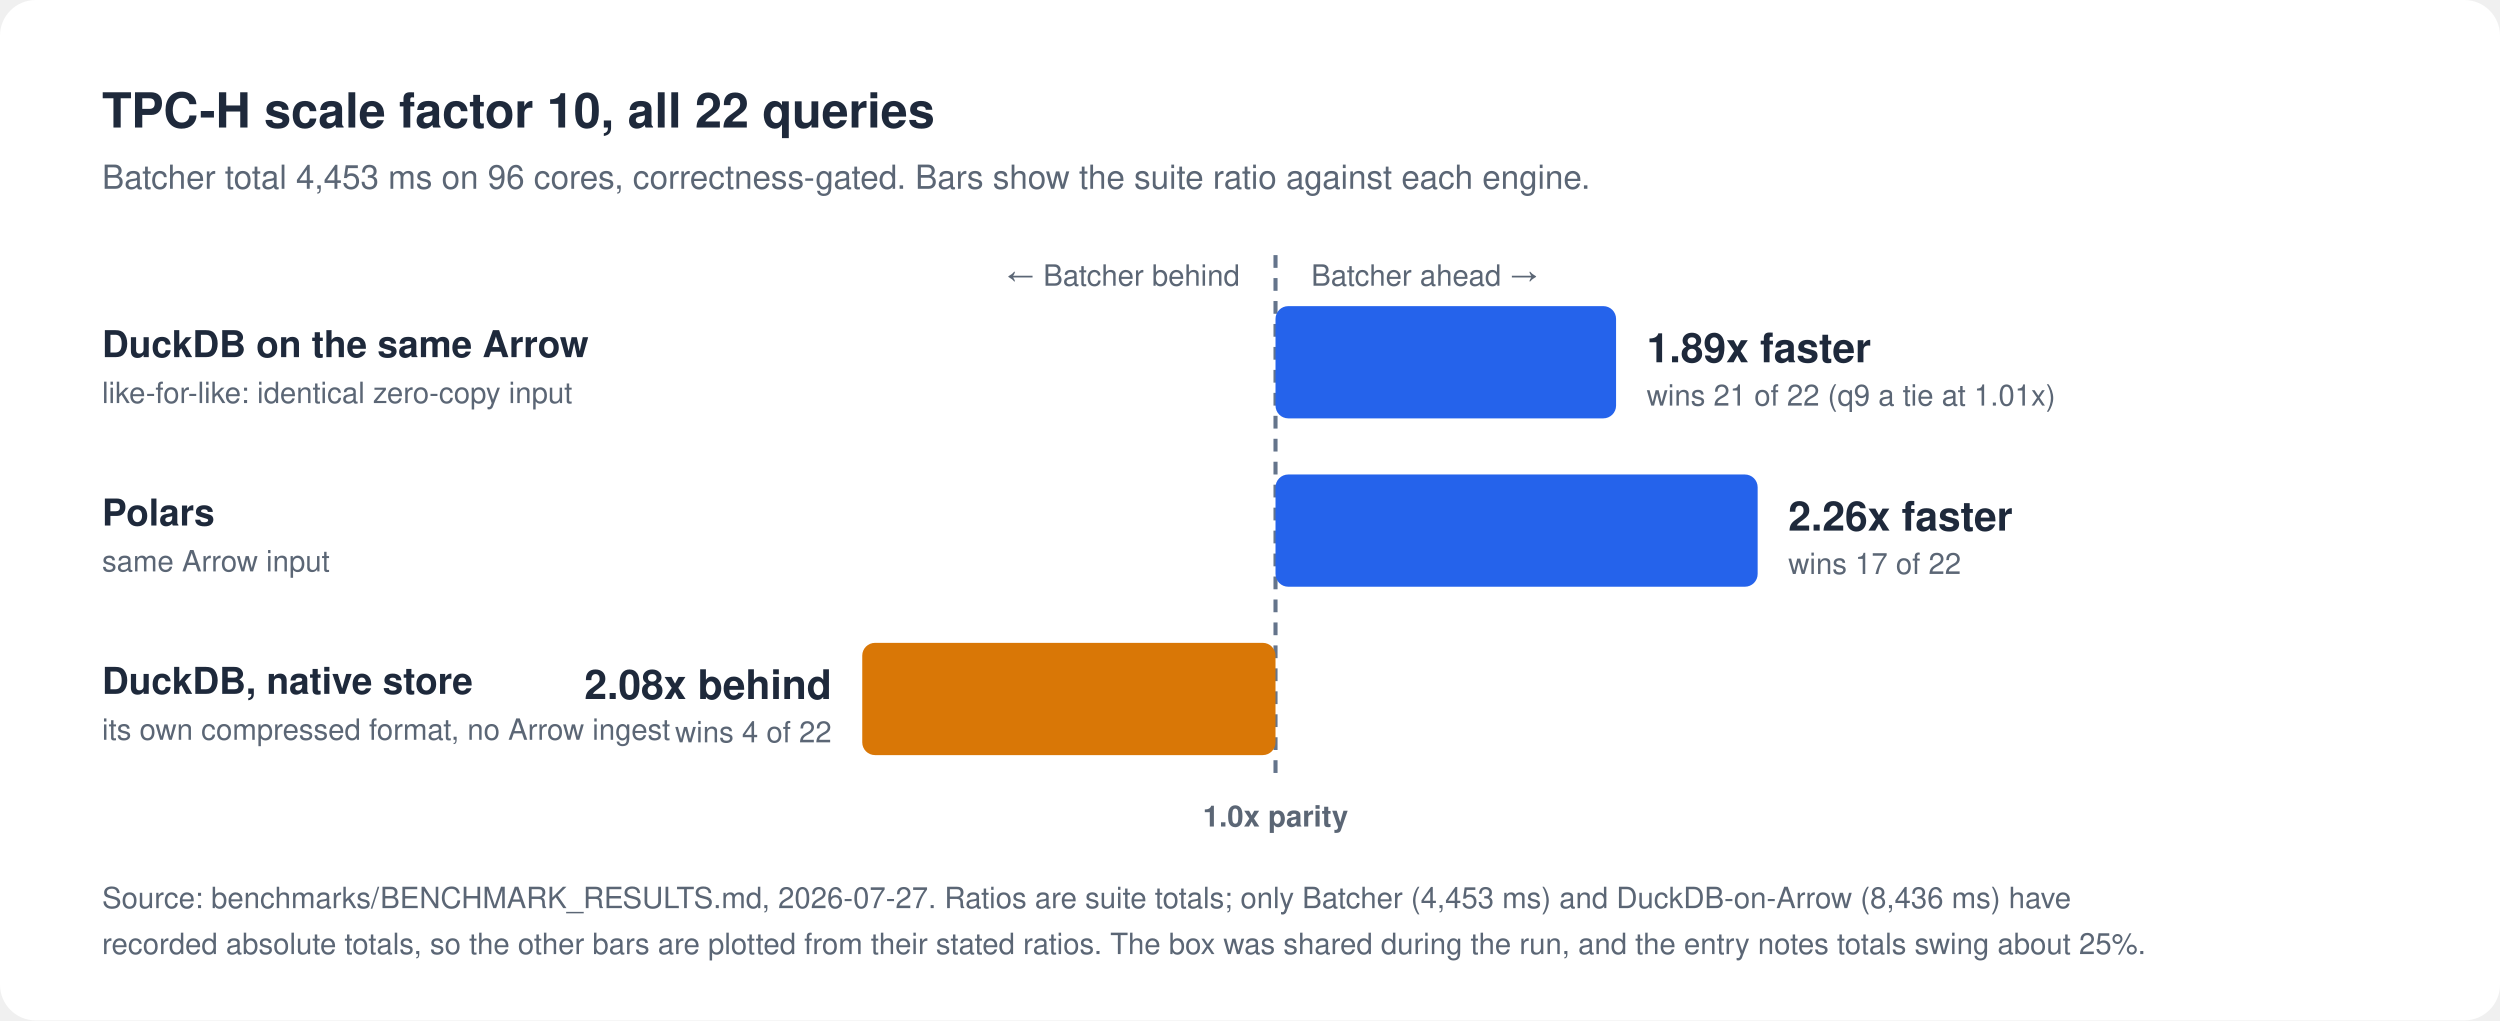
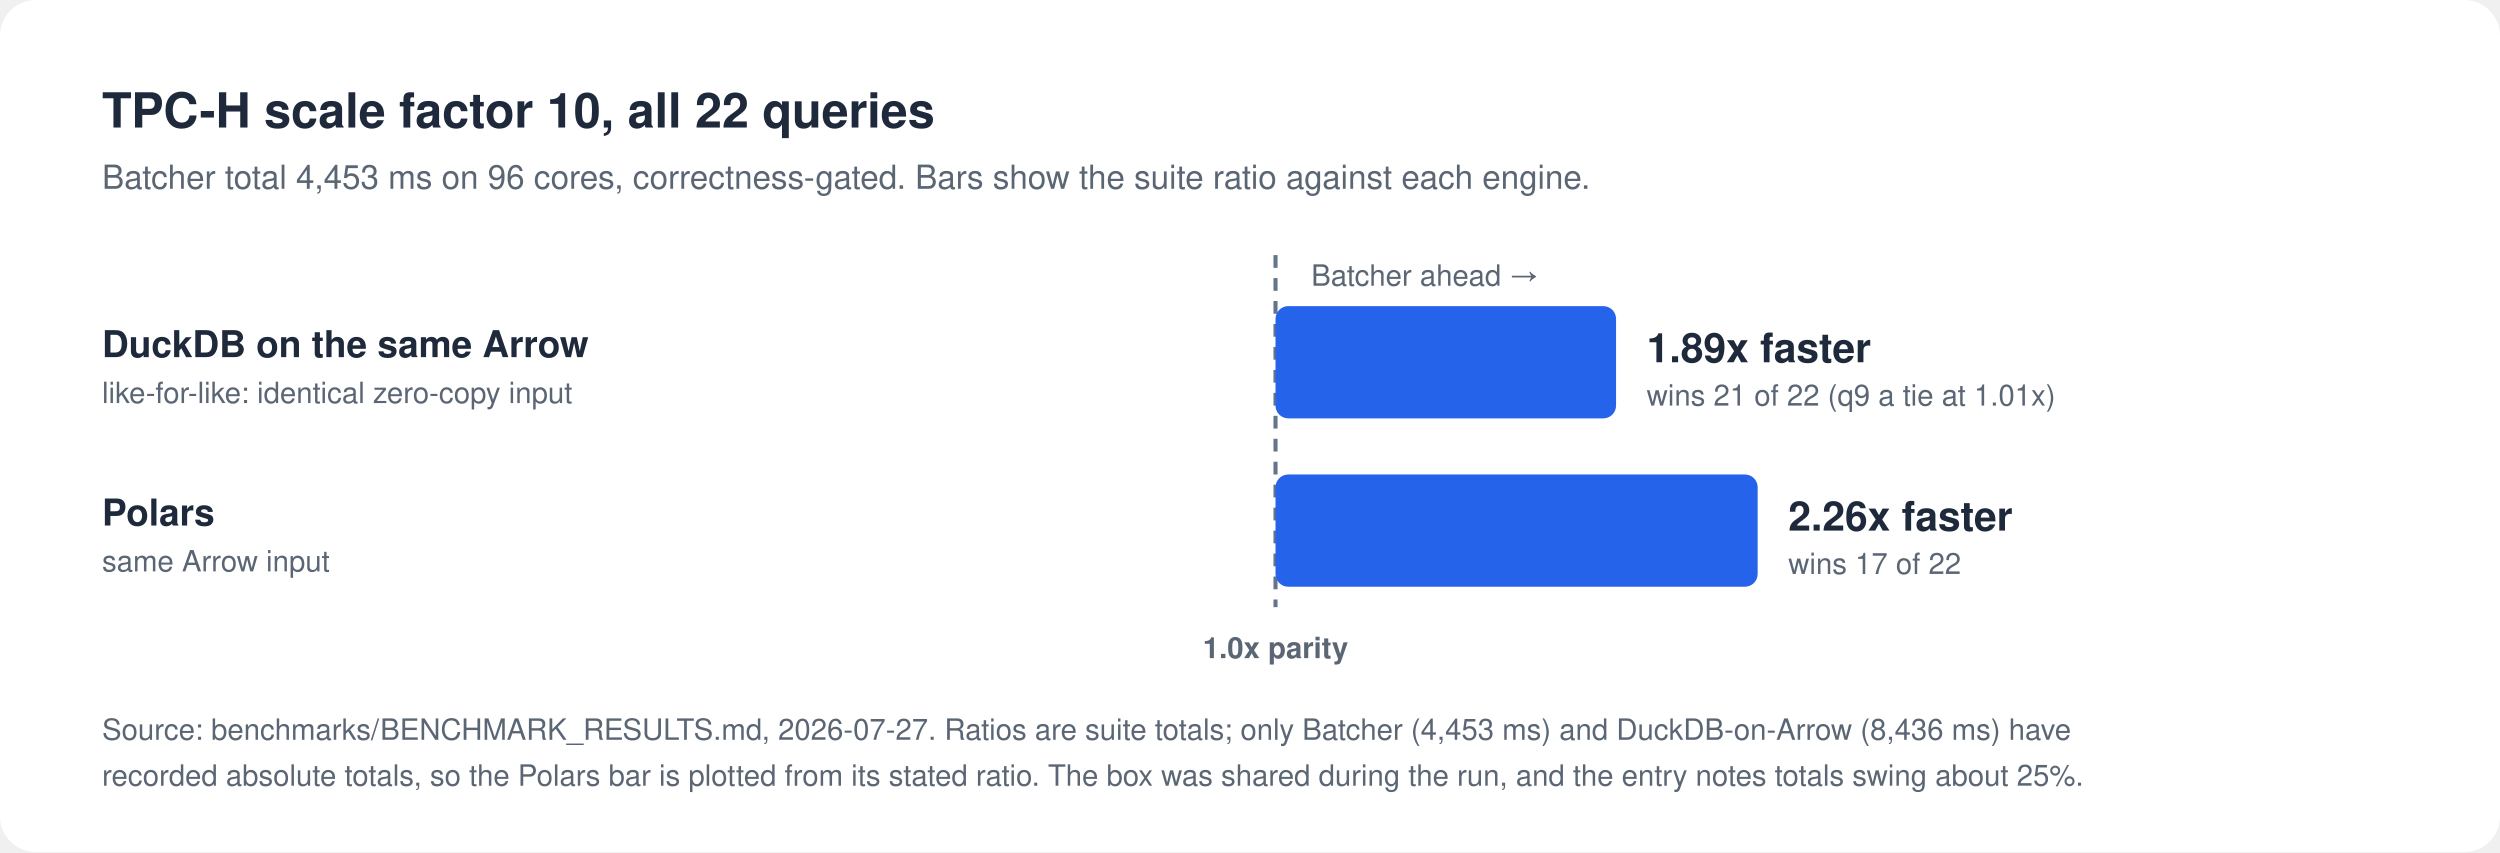
- <svg xmlns="http://www.w3.org/2000/svg" viewBox="0 0 980 400" role="img" width="980" height="400">
+ <svg xmlns="http://www.w3.org/2000/svg" viewBox="0 0 980 334" role="img" width="980" height="334">
  <defs>
    <style>
  .surf { fill: #ffffff; }
  .plot { fill: #f8fafc; stroke: #e2e8f0; }
  .win { fill: #2563eb; }
-   .loss { fill: #d97706; }
  .parity { stroke: #64748b; }
  .t-head { fill: #1e293b; }
  .t-sub { fill: #5b6675; }
  .t-val { fill: #1e293b; }
  @media (prefers-color-scheme: dark) {
    .surf { fill: #131c31; }
    .plot { fill: #0f172a; stroke: #243049; }
    .win { fill: #60a5fa; }
-     .loss { fill: #f59e0b; }
    .parity { stroke: #94a3b8; }
    .t-head { fill: #e2e8f0; }
    .t-sub { fill: #94a3b8; }
    .t-val { fill: #e2e8f0; }
  }
</style>
  </defs>
-   <rect x="0" y="0" width="980" height="400" rx="14" class="surf" />
+   <rect x="0" y="0" width="980" height="334" rx="14" class="surf" />
  <text x="40" y="50" font-family="Helvetica,Arial,sans-serif" font-size="19" font-weight="700" class="t-head">TPC-H scale factor 10, all 22 queries</text>
  <text x="40" y="74" font-family="Helvetica,Arial,sans-serif" font-size="13" class="t-sub">Batcher total 4,453 ms on 96 cores, correctness-gated. Bars show the suite ratio against each engine.</text>
-   <line x1="500" y1="100" x2="500" y2="304" class="parity" stroke-width="1.6" stroke-dasharray="5 4" />
-   <text x="500" y="324" text-anchor="middle" font-family="Helvetica,Arial,sans-serif" font-size="11.5" font-weight="700" class="t-sub">1.0x parity</text>
+   <line x1="500" y1="100" x2="500" y2="238" class="parity" stroke-width="1.6" stroke-dasharray="5 4" />
+   <text x="500" y="258" text-anchor="middle" font-family="Helvetica,Arial,sans-serif" font-size="11.5" font-weight="700" class="t-sub">1.0x parity</text>
  <text x="514" y="112" font-family="Helvetica,Arial,sans-serif" font-size="11.5" class="t-sub">Batcher ahead →</text>
-   <text x="486" y="112" text-anchor="end" font-family="Helvetica,Arial,sans-serif" font-size="11.5" class="t-sub">← Batcher behind</text>
  <text x="40" y="140" font-family="Helvetica,Arial,sans-serif" font-size="14.5" font-weight="700" class="t-head">DuckDB on the same Arrow</text>
  <text x="40" y="158" font-family="Helvetica,Arial,sans-serif" font-size="11.5" class="t-sub">like-for-like: identical zero-copy input</text>
  <rect x="500" y="120" width="133.5" height="44" rx="5" class="win" />
-   <text x="645.5" y="142" text-anchor="start" font-family="Helvetica,Arial,sans-serif" font-size="16" font-weight="700" class="t-val">1.89x faster</text>
-   <text x="645.5" y="159" text-anchor="start" font-family="Helvetica,Arial,sans-serif" font-size="11.5" class="t-sub">wins 21 of 22 (q9 a tie at 1.01x)</text>
+   <text x="645.5" y="142" font-family="Helvetica,Arial,sans-serif" font-size="16" font-weight="700" class="t-val">1.89x faster</text>
+   <text x="645.5" y="159" font-family="Helvetica,Arial,sans-serif" font-size="11.5" class="t-sub">wins 21 of 22 (q9 a tie at 1.01x)</text>
  <text x="40" y="206" font-family="Helvetica,Arial,sans-serif" font-size="14.5" font-weight="700" class="t-head">Polars</text>
  <text x="40" y="224" font-family="Helvetica,Arial,sans-serif" font-size="11.5" class="t-sub">same Arrow input</text>
  <rect x="500" y="186" width="189" height="44" rx="5" class="win" />
-   <text x="701.0" y="208" text-anchor="start" font-family="Helvetica,Arial,sans-serif" font-size="16" font-weight="700" class="t-val">2.26x faster</text>
-   <text x="701.0" y="225" text-anchor="start" font-family="Helvetica,Arial,sans-serif" font-size="11.5" class="t-sub">wins 17 of 22</text>
-   <text x="40" y="272" font-family="Helvetica,Arial,sans-serif" font-size="14.5" font-weight="700" class="t-head">DuckDB, native store</text>
-   <text x="40" y="290" font-family="Helvetica,Arial,sans-serif" font-size="11.5" class="t-sub">its own compressed format, no Arrow ingest</text>
-   <rect x="338.0" y="252" width="162.0" height="44" rx="5" class="loss" />
-   <text x="326.0" y="274" text-anchor="end" font-family="Helvetica,Arial,sans-serif" font-size="16" font-weight="700" class="t-val">2.08x behind</text>
-   <text x="326.0" y="291" text-anchor="end" font-family="Helvetica,Arial,sans-serif" font-size="11.5" class="t-sub">wins 4 of 22</text>
-   <text x="40" y="356" font-family="Helvetica,Arial,sans-serif" font-size="11.5" class="t-sub">Source: benchmarks/BENCHMARK_RESULTS.md, 2026-07-27. Ratios are suite totals; only Batcher (4,453 ms) and DuckDB-on-Arrow (8,436 ms) have</text>
-   <text x="40" y="374" font-family="Helvetica,Arial,sans-serif" font-size="11.5" class="t-sub">recorded absolute totals, so the other bars are plotted from their stated ratios. The box was shared during the run, and the entry notes totals swing about 25%.</text>
+   <text x="701.0" y="208" font-family="Helvetica,Arial,sans-serif" font-size="16" font-weight="700" class="t-val">2.26x faster</text>
+   <text x="701.0" y="225" font-family="Helvetica,Arial,sans-serif" font-size="11.5" class="t-sub">wins 17 of 22</text>
+   <text x="40" y="290" font-family="Helvetica,Arial,sans-serif" font-size="11.5" class="t-sub">Source: benchmarks/BENCHMARK_RESULTS.md, 2026-07-27. Ratios are suite totals; only Batcher (4,453 ms) and DuckDB-on-Arrow (8,436 ms) have</text>
+   <text x="40" y="308" font-family="Helvetica,Arial,sans-serif" font-size="11.5" class="t-sub">recorded absolute totals, so the Polars bar is plotted from its stated ratio. The box was shared during the run, and the entry notes totals swing about 25%.</text>
</svg>
